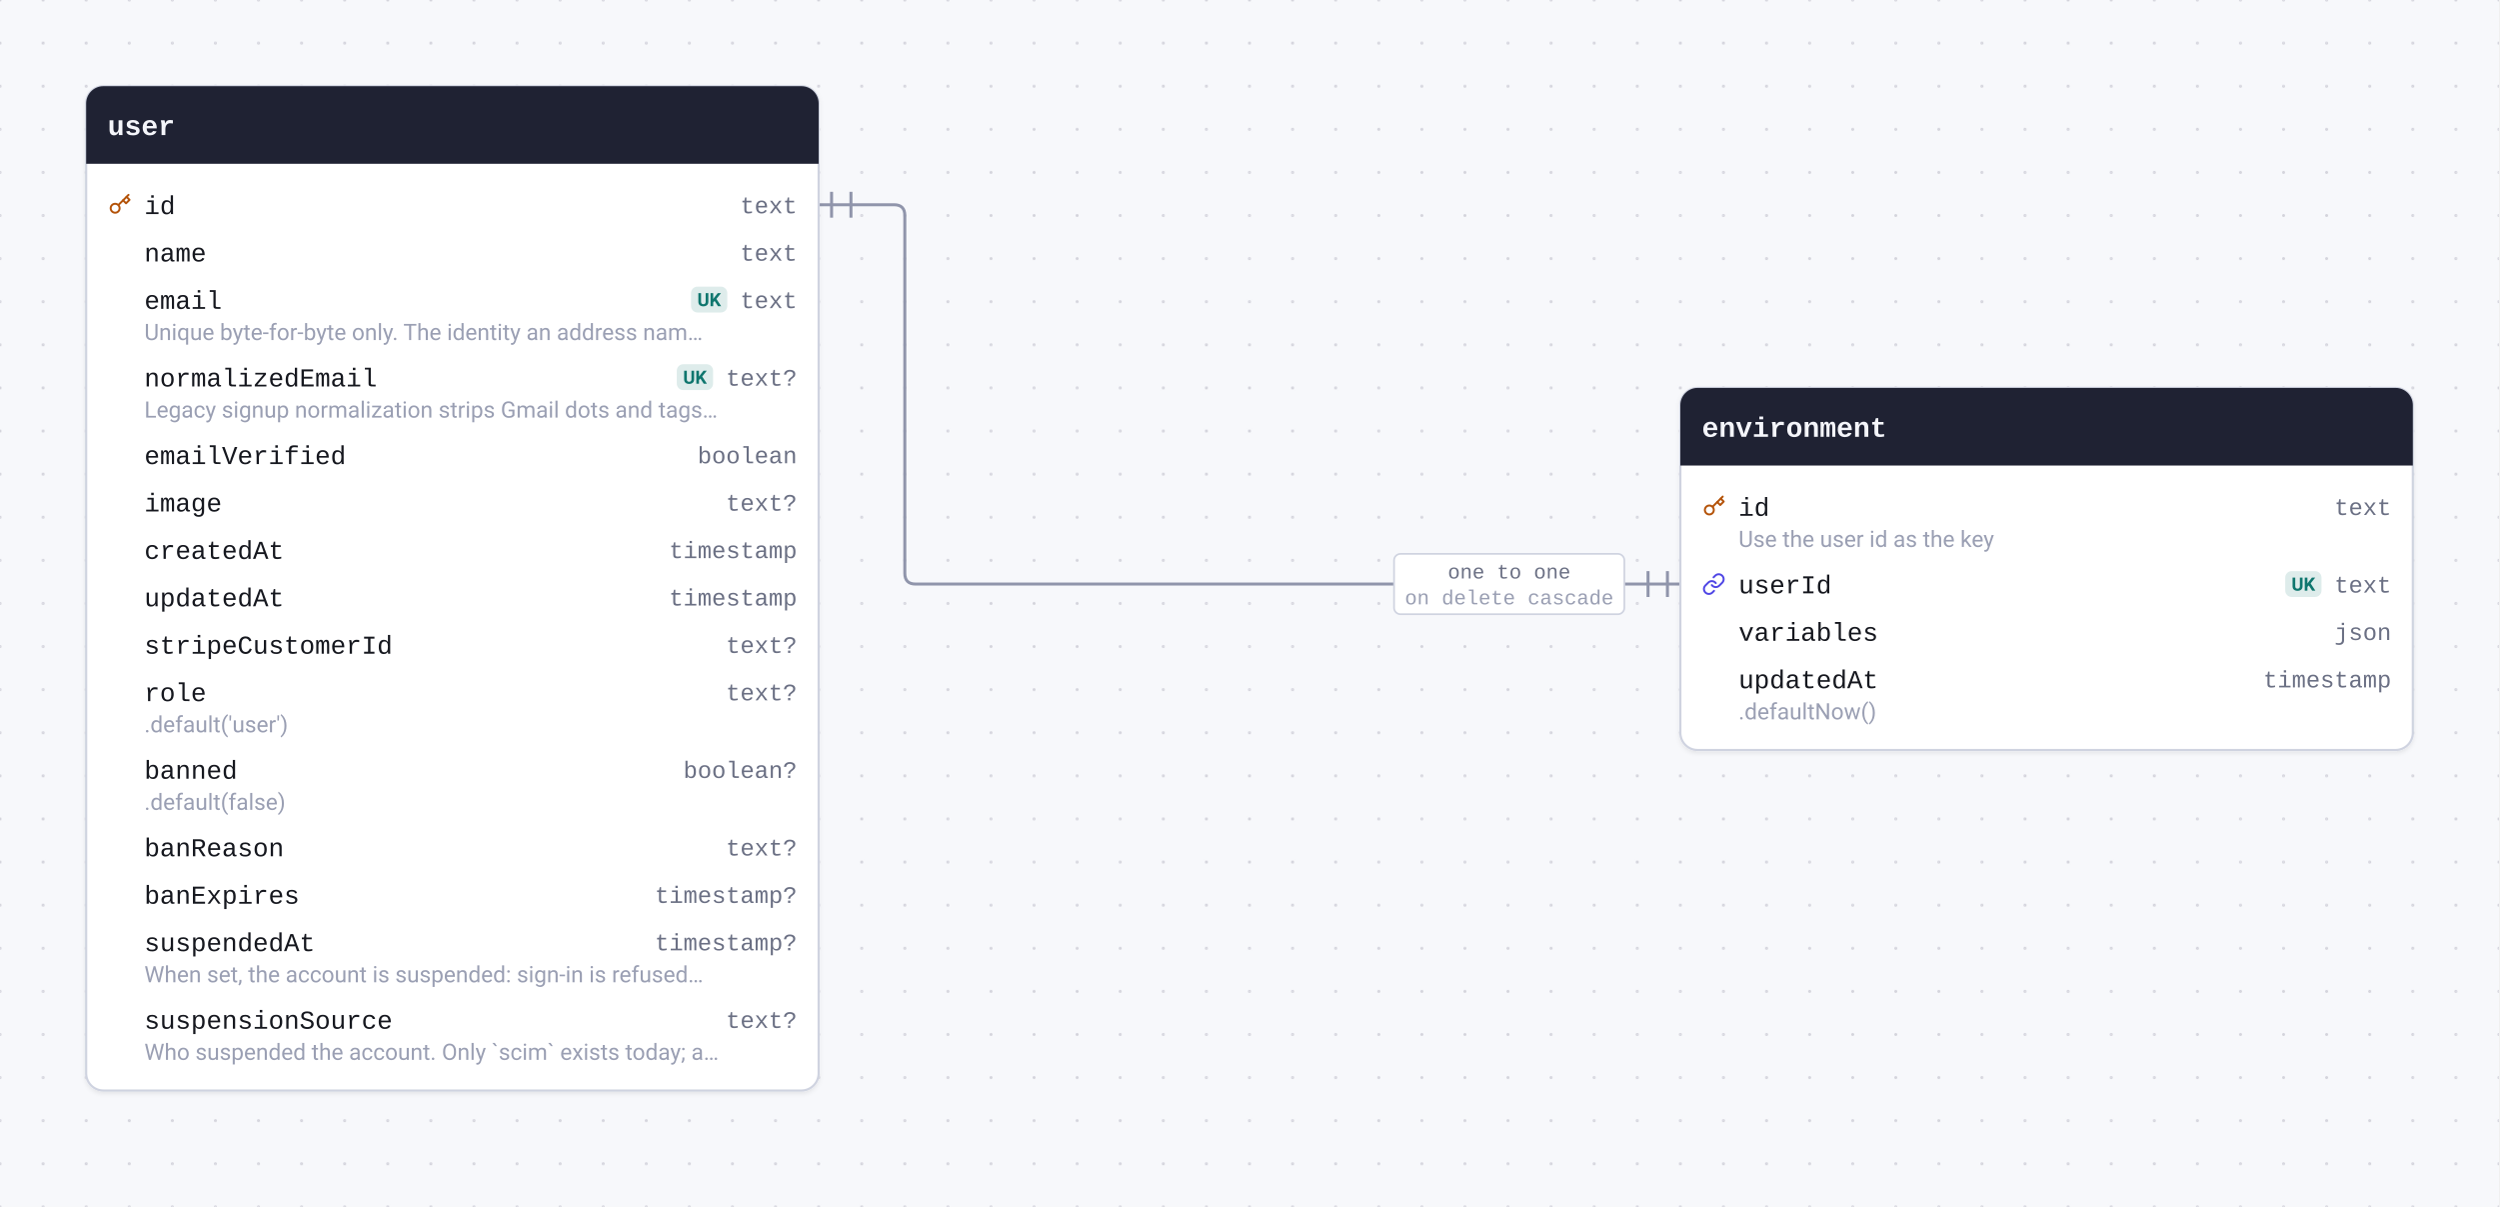
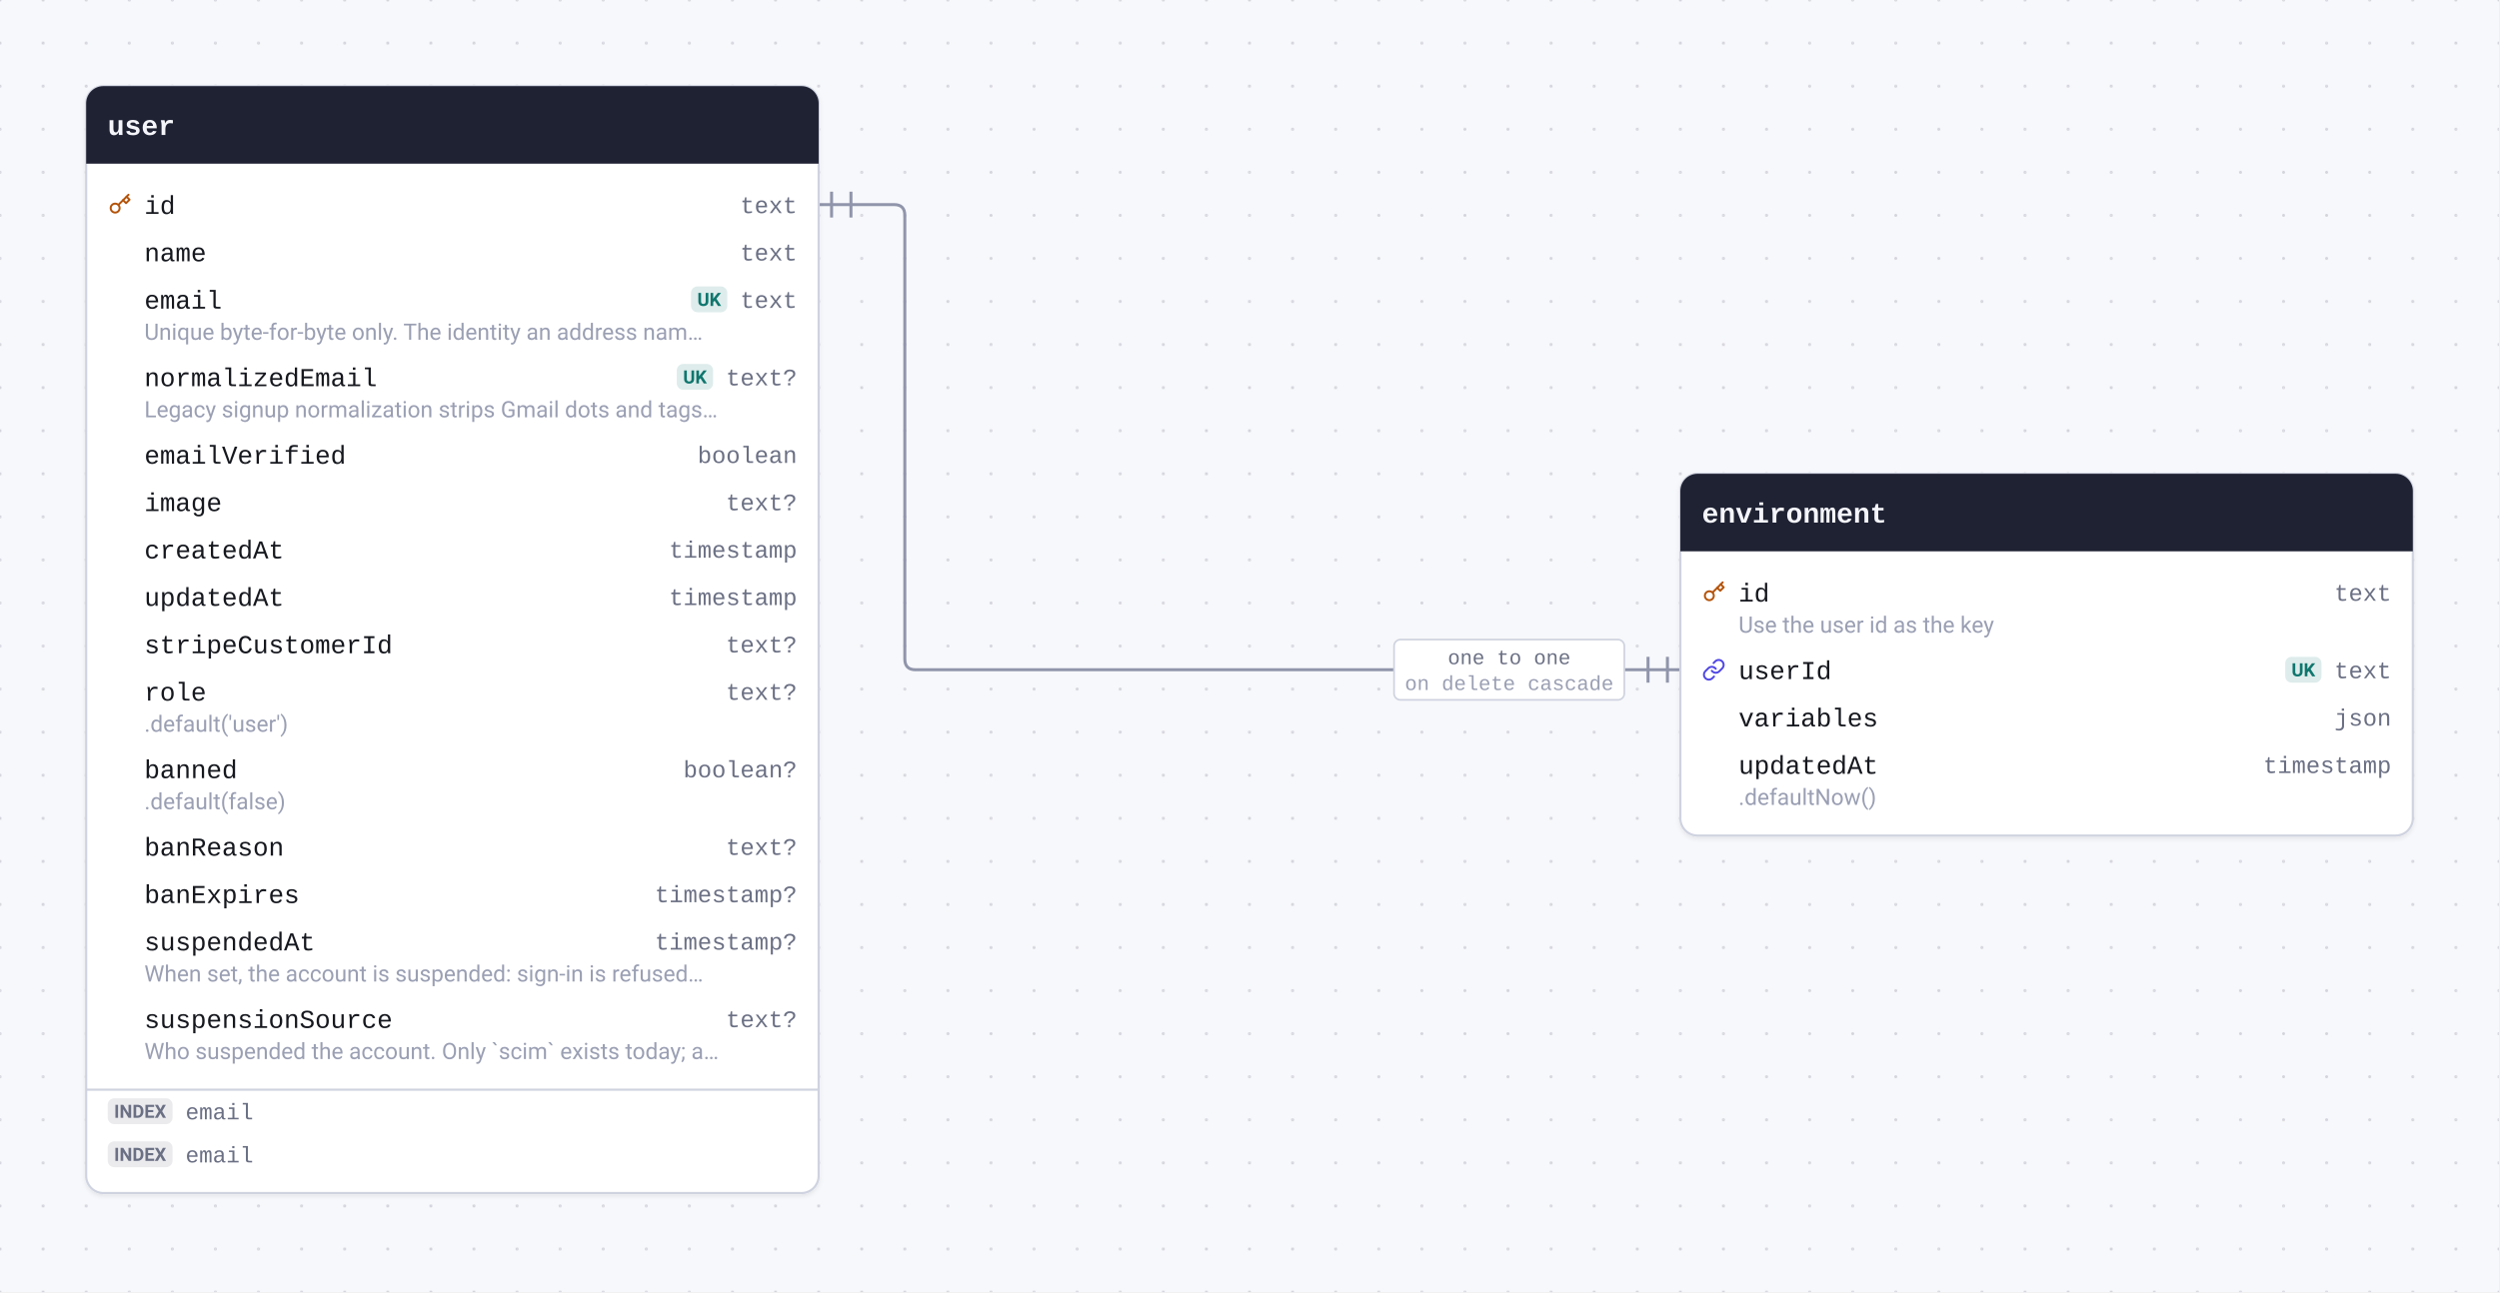
- <svg xmlns="http://www.w3.org/2000/svg" width="1160" height="560" viewBox="0 0 1160 560">
+ <svg xmlns="http://www.w3.org/2000/svg" width="1160" height="600" viewBox="0 0 1160 600">
  <defs>
    <pattern id="dots" x="-0.7" y="-0.7" width="20" height="20" patternUnits="userSpaceOnUse">
      <circle cx="0.7" cy="0.7" r="0.7" fill="#d4d4dc" />
    </pattern>
    <filter id="node-shadow" x="-5%" y="-5%" width="110%" height="115%">
      <feDropShadow dx="0" dy="1" stdDeviation="1" flood-color="#000000" flood-opacity="0.08" />
    </filter>
  </defs>
-   <rect x="0" y="0" width="1160" height="560" fill="#f7f8fb" />
-   <rect x="0" y="0" width="1160" height="560" fill="url(#dots)" />
+   <rect x="0" y="0" width="1160" height="600" fill="#f7f8fb" />
+   <rect x="0" y="0" width="1160" height="600" fill="url(#dots)" />
  <g class="relation-edge">
-     <path d="M380 95L400 95L 415,95Q 420,95 420,100L 420,266Q 420,271 425,271L760 271L780 271" fill="none" stroke="#9095ab" stroke-width="1.4" />
+     <path d="M380 95L400 95L 415,95Q 420,95 420,100L 420,306Q 420,311 425,311L760 311L780 311" fill="none" stroke="#9095ab" stroke-width="1.4" />
    <g transform="translate(380 95) scale(-1 1)" fill="none" stroke="#9095ab" stroke-width="1.4">
      <path d="M-6 -6 L-6 6" />
      <path d="M-15 -6 L-15 6" />
    </g>
-     <g transform="translate(780 271)" fill="none" stroke="#9095ab" stroke-width="1.4">
+     <g transform="translate(780 311)" fill="none" stroke="#9095ab" stroke-width="1.4">
      <path d="M-6 -6 L-6 6" />
      <path d="M-15 -6 L-15 6" />
    </g>
  </g>
  <g class="model-node">
    <clipPath id="node-clip-0">
-       <rect x="40" y="40" width="340" height="466" rx="8" />
+       <rect x="40" y="40" width="340" height="514" rx="8" />
    </clipPath>
-     <rect x="40" y="40" width="340" height="466" rx="8" fill="#ffffff" stroke="#cfd3e0" filter="url(#node-shadow)" />
+     <rect x="40" y="40" width="340" height="514" rx="8" fill="#ffffff" stroke="#cfd3e0" filter="url(#node-shadow)" />
    <rect x="40" y="40" width="340" height="36" fill="#1f2233" clip-path="url(#node-clip-0)" />
    <text x="50" y="62.68" font-family="ui-monospace, SF Mono, Menlo, Consolas, Liberation Mono, DejaVu Sans Mono, monospace" font-size="13" font-weight="700" fill="#f4f5fa">user</text>
    <g transform="translate(50 89.5) scale(0.46)" fill="none" stroke="#b45309" stroke-width="2" stroke-linecap="round" stroke-linejoin="round">
      <circle cx="7.5" cy="15.5" r="4.5" />
      <path d="m21 2-9.6 9.6" />
      <path d="m15.5 7.5 3 3L22 7l-3-3" />
    </g>
    <text x="67" y="99.32" font-family="ui-monospace, SF Mono, Menlo, Consolas, Liberation Mono, DejaVu Sans Mono, monospace" font-size="12" fill="#16181f">id</text>
    <text x="370" y="98.96" font-family="ui-monospace, SF Mono, Menlo, Consolas, Liberation Mono, DejaVu Sans Mono, monospace" font-size="11" text-anchor="end" fill="#6b7084">text</text>
    <text x="67" y="121.32" font-family="ui-monospace, SF Mono, Menlo, Consolas, Liberation Mono, DejaVu Sans Mono, monospace" font-size="12" fill="#16181f">name</text>
    <text x="370" y="120.96" font-family="ui-monospace, SF Mono, Menlo, Consolas, Liberation Mono, DejaVu Sans Mono, monospace" font-size="11" text-anchor="end" fill="#6b7084">text</text>
    <rect x="320.76" y="133" width="16.84" height="12" rx="3" fill="#0f766e" fill-opacity="0.14" />
    <text x="329.18" y="142.06" font-family="ui-sans-serif, -apple-system, Segoe UI, Roboto, Helvetica Neue, Arial, DejaVu Sans, sans-serif" font-size="8.5" font-weight="600" text-anchor="middle" fill="#0f766e">UK</text>
    <text x="67" y="143.32" font-family="ui-monospace, SF Mono, Menlo, Consolas, Liberation Mono, DejaVu Sans Mono, monospace" font-size="12" fill="#16181f">email</text>
    <text x="370" y="142.96" font-family="ui-monospace, SF Mono, Menlo, Consolas, Liberation Mono, DejaVu Sans Mono, monospace" font-size="11" text-anchor="end" fill="#6b7084">text</text>
    <text x="67" y="157.78" font-family="ui-sans-serif, -apple-system, Segoe UI, Roboto, Helvetica Neue, Arial, DejaVu Sans, sans-serif" font-size="10.5" fill="#9a9fb3">Unique byte-for-byte only. The identity an address nam…</text>
    <rect x="314.16" y="169" width="16.84" height="12" rx="3" fill="#0f766e" fill-opacity="0.14" />
    <text x="322.58" y="178.06" font-family="ui-sans-serif, -apple-system, Segoe UI, Roboto, Helvetica Neue, Arial, DejaVu Sans, sans-serif" font-size="8.5" font-weight="600" text-anchor="middle" fill="#0f766e">UK</text>
    <text x="67" y="179.32" font-family="ui-monospace, SF Mono, Menlo, Consolas, Liberation Mono, DejaVu Sans Mono, monospace" font-size="12" fill="#16181f">normalizedEmail</text>
    <text x="370" y="178.96" font-family="ui-monospace, SF Mono, Menlo, Consolas, Liberation Mono, DejaVu Sans Mono, monospace" font-size="11" text-anchor="end" fill="#6b7084">text?</text>
    <text x="67" y="193.78" font-family="ui-sans-serif, -apple-system, Segoe UI, Roboto, Helvetica Neue, Arial, DejaVu Sans, sans-serif" font-size="10.5" fill="#9a9fb3">Legacy signup normalization strips Gmail dots and tags…</text>
    <text x="67" y="215.32" font-family="ui-monospace, SF Mono, Menlo, Consolas, Liberation Mono, DejaVu Sans Mono, monospace" font-size="12" fill="#16181f">emailVerified</text>
    <text x="370" y="214.96" font-family="ui-monospace, SF Mono, Menlo, Consolas, Liberation Mono, DejaVu Sans Mono, monospace" font-size="11" text-anchor="end" fill="#6b7084">boolean</text>
    <text x="67" y="237.32" font-family="ui-monospace, SF Mono, Menlo, Consolas, Liberation Mono, DejaVu Sans Mono, monospace" font-size="12" fill="#16181f">image</text>
    <text x="370" y="236.96" font-family="ui-monospace, SF Mono, Menlo, Consolas, Liberation Mono, DejaVu Sans Mono, monospace" font-size="11" text-anchor="end" fill="#6b7084">text?</text>
    <text x="67" y="259.32" font-family="ui-monospace, SF Mono, Menlo, Consolas, Liberation Mono, DejaVu Sans Mono, monospace" font-size="12" fill="#16181f">createdAt</text>
    <text x="370" y="258.96" font-family="ui-monospace, SF Mono, Menlo, Consolas, Liberation Mono, DejaVu Sans Mono, monospace" font-size="11" text-anchor="end" fill="#6b7084">timestamp</text>
    <text x="67" y="281.32" font-family="ui-monospace, SF Mono, Menlo, Consolas, Liberation Mono, DejaVu Sans Mono, monospace" font-size="12" fill="#16181f">updatedAt</text>
    <text x="370" y="280.96" font-family="ui-monospace, SF Mono, Menlo, Consolas, Liberation Mono, DejaVu Sans Mono, monospace" font-size="11" text-anchor="end" fill="#6b7084">timestamp</text>
    <text x="67" y="303.32" font-family="ui-monospace, SF Mono, Menlo, Consolas, Liberation Mono, DejaVu Sans Mono, monospace" font-size="12" fill="#16181f">stripeCustomerId</text>
    <text x="370" y="302.96" font-family="ui-monospace, SF Mono, Menlo, Consolas, Liberation Mono, DejaVu Sans Mono, monospace" font-size="11" text-anchor="end" fill="#6b7084">text?</text>
    <text x="67" y="325.32" font-family="ui-monospace, SF Mono, Menlo, Consolas, Liberation Mono, DejaVu Sans Mono, monospace" font-size="12" fill="#16181f">role</text>
    <text x="370" y="324.96" font-family="ui-monospace, SF Mono, Menlo, Consolas, Liberation Mono, DejaVu Sans Mono, monospace" font-size="11" text-anchor="end" fill="#6b7084">text?</text>
    <text x="67" y="339.78" font-family="ui-sans-serif, -apple-system, Segoe UI, Roboto, Helvetica Neue, Arial, DejaVu Sans, sans-serif" font-size="10.5" fill="#9a9fb3">.default('user')</text>
    <text x="67" y="361.32" font-family="ui-monospace, SF Mono, Menlo, Consolas, Liberation Mono, DejaVu Sans Mono, monospace" font-size="12" fill="#16181f">banned</text>
    <text x="370" y="360.96" font-family="ui-monospace, SF Mono, Menlo, Consolas, Liberation Mono, DejaVu Sans Mono, monospace" font-size="11" text-anchor="end" fill="#6b7084">boolean?</text>
    <text x="67" y="375.78" font-family="ui-sans-serif, -apple-system, Segoe UI, Roboto, Helvetica Neue, Arial, DejaVu Sans, sans-serif" font-size="10.5" fill="#9a9fb3">.default(false)</text>
    <text x="67" y="397.32" font-family="ui-monospace, SF Mono, Menlo, Consolas, Liberation Mono, DejaVu Sans Mono, monospace" font-size="12" fill="#16181f">banReason</text>
    <text x="370" y="396.96" font-family="ui-monospace, SF Mono, Menlo, Consolas, Liberation Mono, DejaVu Sans Mono, monospace" font-size="11" text-anchor="end" fill="#6b7084">text?</text>
    <text x="67" y="419.32" font-family="ui-monospace, SF Mono, Menlo, Consolas, Liberation Mono, DejaVu Sans Mono, monospace" font-size="12" fill="#16181f">banExpires</text>
    <text x="370" y="418.96" font-family="ui-monospace, SF Mono, Menlo, Consolas, Liberation Mono, DejaVu Sans Mono, monospace" font-size="11" text-anchor="end" fill="#6b7084">timestamp?</text>
    <text x="67" y="441.32" font-family="ui-monospace, SF Mono, Menlo, Consolas, Liberation Mono, DejaVu Sans Mono, monospace" font-size="12" fill="#16181f">suspendedAt</text>
    <text x="370" y="440.96" font-family="ui-monospace, SF Mono, Menlo, Consolas, Liberation Mono, DejaVu Sans Mono, monospace" font-size="11" text-anchor="end" fill="#6b7084">timestamp?</text>
    <text x="67" y="455.78" font-family="ui-sans-serif, -apple-system, Segoe UI, Roboto, Helvetica Neue, Arial, DejaVu Sans, sans-serif" font-size="10.5" fill="#9a9fb3">When set, the account is suspended: sign-in is refused…</text>
    <text x="67" y="477.32" font-family="ui-monospace, SF Mono, Menlo, Consolas, Liberation Mono, DejaVu Sans Mono, monospace" font-size="12" fill="#16181f">suspensionSource</text>
    <text x="370" y="476.96" font-family="ui-monospace, SF Mono, Menlo, Consolas, Liberation Mono, DejaVu Sans Mono, monospace" font-size="11" text-anchor="end" fill="#6b7084">text?</text>
    <text x="67" y="491.78" font-family="ui-sans-serif, -apple-system, Segoe UI, Roboto, Helvetica Neue, Arial, DejaVu Sans, sans-serif" font-size="10.5" fill="#9a9fb3">Who suspended the account. Only `scim` exists today; a…</text>
+     <path d="M40 506H380" stroke="#cfd3e0" stroke-width="1" />
+     <rect x="50" y="510" width="30.1" height="12" rx="3" fill="#6b7084" fill-opacity="0.14" />
+     <text x="65.05" y="519.06" font-family="ui-sans-serif, -apple-system, Segoe UI, Roboto, Helvetica Neue, Arial, DejaVu Sans, sans-serif" font-size="8.5" font-weight="600" text-anchor="middle" fill="#6b7084">INDEX</text>
+     <text x="86.1" y="519.78" font-family="ui-monospace, SF Mono, Menlo, Consolas, Liberation Mono, DejaVu Sans Mono, monospace" font-size="10.5" fill="#6b7084">email</text>
+     <rect x="50" y="530" width="30.1" height="12" rx="3" fill="#6b7084" fill-opacity="0.14" />
+     <text x="65.05" y="539.06" font-family="ui-sans-serif, -apple-system, Segoe UI, Roboto, Helvetica Neue, Arial, DejaVu Sans, sans-serif" font-size="8.5" font-weight="600" text-anchor="middle" fill="#6b7084">INDEX</text>
+     <text x="86.1" y="539.78" font-family="ui-monospace, SF Mono, Menlo, Consolas, Liberation Mono, DejaVu Sans Mono, monospace" font-size="10.5" fill="#6b7084">email</text>
  </g>
  <g class="model-node">
    <clipPath id="node-clip-1">
-       <rect x="780" y="180" width="340" height="168" rx="8" />
+       <rect x="780" y="220" width="340" height="168" rx="8" />
    </clipPath>
-     <rect x="780" y="180" width="340" height="168" rx="8" fill="#ffffff" stroke="#cfd3e0" filter="url(#node-shadow)" />
-     <rect x="780" y="180" width="340" height="36" fill="#1f2233" clip-path="url(#node-clip-1)" />
-     <text x="790" y="202.68" font-family="ui-monospace, SF Mono, Menlo, Consolas, Liberation Mono, DejaVu Sans Mono, monospace" font-size="13" font-weight="700" fill="#f4f5fa">environment</text>
-     <g transform="translate(790 229.5) scale(0.46)" fill="none" stroke="#b45309" stroke-width="2" stroke-linecap="round" stroke-linejoin="round">
+     <rect x="780" y="220" width="340" height="168" rx="8" fill="#ffffff" stroke="#cfd3e0" filter="url(#node-shadow)" />
+     <rect x="780" y="220" width="340" height="36" fill="#1f2233" clip-path="url(#node-clip-1)" />
+     <text x="790" y="242.68" font-family="ui-monospace, SF Mono, Menlo, Consolas, Liberation Mono, DejaVu Sans Mono, monospace" font-size="13" font-weight="700" fill="#f4f5fa">environment</text>
+     <g transform="translate(790 269.5) scale(0.46)" fill="none" stroke="#b45309" stroke-width="2" stroke-linecap="round" stroke-linejoin="round">
      <circle cx="7.5" cy="15.5" r="4.5" />
      <path d="m21 2-9.6 9.6" />
      <path d="m15.5 7.5 3 3L22 7l-3-3" />
    </g>
-     <text x="807" y="239.32" font-family="ui-monospace, SF Mono, Menlo, Consolas, Liberation Mono, DejaVu Sans Mono, monospace" font-size="12" fill="#16181f">id</text>
-     <text x="1110" y="238.96" font-family="ui-monospace, SF Mono, Menlo, Consolas, Liberation Mono, DejaVu Sans Mono, monospace" font-size="11" text-anchor="end" fill="#6b7084">text</text>
-     <text x="807" y="253.78" font-family="ui-sans-serif, -apple-system, Segoe UI, Roboto, Helvetica Neue, Arial, DejaVu Sans, sans-serif" font-size="10.5" fill="#9a9fb3">Use the user id as the key</text>
-     <g transform="translate(790 265.5) scale(0.46)" fill="none" stroke="#4f46e5" stroke-width="2" stroke-linecap="round" stroke-linejoin="round">
+     <text x="807" y="279.32" font-family="ui-monospace, SF Mono, Menlo, Consolas, Liberation Mono, DejaVu Sans Mono, monospace" font-size="12" fill="#16181f">id</text>
+     <text x="1110" y="278.96" font-family="ui-monospace, SF Mono, Menlo, Consolas, Liberation Mono, DejaVu Sans Mono, monospace" font-size="11" text-anchor="end" fill="#6b7084">text</text>
+     <text x="807" y="293.78" font-family="ui-sans-serif, -apple-system, Segoe UI, Roboto, Helvetica Neue, Arial, DejaVu Sans, sans-serif" font-size="10.5" fill="#9a9fb3">Use the user id as the key</text>
+     <g transform="translate(790 305.5) scale(0.46)" fill="none" stroke="#4f46e5" stroke-width="2" stroke-linecap="round" stroke-linejoin="round">
      <path d="M10 13a5 5 0 0 0 7.54.54l3-3a5 5 0 0 0-7.07-7.07l-1.72 1.71" />
      <path d="M14 11a5 5 0 0 0-7.54-.54l-3 3a5 5 0 0 0 7.07 7.07l1.71-1.71" />
    </g>
-     <rect x="1060.76" y="265" width="16.84" height="12" rx="3" fill="#0f766e" fill-opacity="0.14" />
-     <text x="1069.18" y="274.06" font-family="ui-sans-serif, -apple-system, Segoe UI, Roboto, Helvetica Neue, Arial, DejaVu Sans, sans-serif" font-size="8.5" font-weight="600" text-anchor="middle" fill="#0f766e">UK</text>
-     <text x="807" y="275.32" font-family="ui-monospace, SF Mono, Menlo, Consolas, Liberation Mono, DejaVu Sans Mono, monospace" font-size="12" fill="#16181f">userId</text>
-     <text x="1110" y="274.96" font-family="ui-monospace, SF Mono, Menlo, Consolas, Liberation Mono, DejaVu Sans Mono, monospace" font-size="11" text-anchor="end" fill="#6b7084">text</text>
-     <text x="807" y="297.32" font-family="ui-monospace, SF Mono, Menlo, Consolas, Liberation Mono, DejaVu Sans Mono, monospace" font-size="12" fill="#16181f">variables</text>
-     <text x="1110" y="296.96" font-family="ui-monospace, SF Mono, Menlo, Consolas, Liberation Mono, DejaVu Sans Mono, monospace" font-size="11" text-anchor="end" fill="#6b7084">json</text>
-     <text x="807" y="319.32" font-family="ui-monospace, SF Mono, Menlo, Consolas, Liberation Mono, DejaVu Sans Mono, monospace" font-size="12" fill="#16181f">updatedAt</text>
-     <text x="1110" y="318.96" font-family="ui-monospace, SF Mono, Menlo, Consolas, Liberation Mono, DejaVu Sans Mono, monospace" font-size="11" text-anchor="end" fill="#6b7084">timestamp</text>
-     <text x="807" y="333.78" font-family="ui-sans-serif, -apple-system, Segoe UI, Roboto, Helvetica Neue, Arial, DejaVu Sans, sans-serif" font-size="10.5" fill="#9a9fb3">.defaultNow()</text>
+     <rect x="1060.76" y="305" width="16.84" height="12" rx="3" fill="#0f766e" fill-opacity="0.14" />
+     <text x="1069.18" y="314.06" font-family="ui-sans-serif, -apple-system, Segoe UI, Roboto, Helvetica Neue, Arial, DejaVu Sans, sans-serif" font-size="8.5" font-weight="600" text-anchor="middle" fill="#0f766e">UK</text>
+     <text x="807" y="315.32" font-family="ui-monospace, SF Mono, Menlo, Consolas, Liberation Mono, DejaVu Sans Mono, monospace" font-size="12" fill="#16181f">userId</text>
+     <text x="1110" y="314.96" font-family="ui-monospace, SF Mono, Menlo, Consolas, Liberation Mono, DejaVu Sans Mono, monospace" font-size="11" text-anchor="end" fill="#6b7084">text</text>
+     <text x="807" y="337.32" font-family="ui-monospace, SF Mono, Menlo, Consolas, Liberation Mono, DejaVu Sans Mono, monospace" font-size="12" fill="#16181f">variables</text>
+     <text x="1110" y="336.96" font-family="ui-monospace, SF Mono, Menlo, Consolas, Liberation Mono, DejaVu Sans Mono, monospace" font-size="11" text-anchor="end" fill="#6b7084">json</text>
+     <text x="807" y="359.32" font-family="ui-monospace, SF Mono, Menlo, Consolas, Liberation Mono, DejaVu Sans Mono, monospace" font-size="12" fill="#16181f">updatedAt</text>
+     <text x="1110" y="358.96" font-family="ui-monospace, SF Mono, Menlo, Consolas, Liberation Mono, DejaVu Sans Mono, monospace" font-size="11" text-anchor="end" fill="#6b7084">timestamp</text>
+     <text x="807" y="373.78" font-family="ui-sans-serif, -apple-system, Segoe UI, Roboto, Helvetica Neue, Arial, DejaVu Sans, sans-serif" font-size="10.5" fill="#9a9fb3">.defaultNow()</text>
  </g>
  <g class="relation-label">
-     <rect x="647.1" y="257" width="106.9" height="28" rx="3" fill="#ffffff" stroke="#cfd3e0" stroke-width="0.8" />
-     <text x="700.55" y="268.42" font-family="ui-monospace, SF Mono, Menlo, Consolas, Liberation Mono, DejaVu Sans Mono, monospace" font-size="9.5" text-anchor="middle" fill="#6b7084">one to one</text>
-     <text x="700.55" y="280.42" font-family="ui-monospace, SF Mono, Menlo, Consolas, Liberation Mono, DejaVu Sans Mono, monospace" font-size="9.5" text-anchor="middle" fill="#9a9fb3">on delete cascade</text>
+     <rect x="647.1" y="297" width="106.9" height="28" rx="3" fill="#ffffff" stroke="#cfd3e0" stroke-width="0.8" />
+     <text x="700.55" y="308.42" font-family="ui-monospace, SF Mono, Menlo, Consolas, Liberation Mono, DejaVu Sans Mono, monospace" font-size="9.5" text-anchor="middle" fill="#6b7084">one to one</text>
+     <text x="700.55" y="320.42" font-family="ui-monospace, SF Mono, Menlo, Consolas, Liberation Mono, DejaVu Sans Mono, monospace" font-size="9.5" text-anchor="middle" fill="#9a9fb3">on delete cascade</text>
  </g>
</svg>
